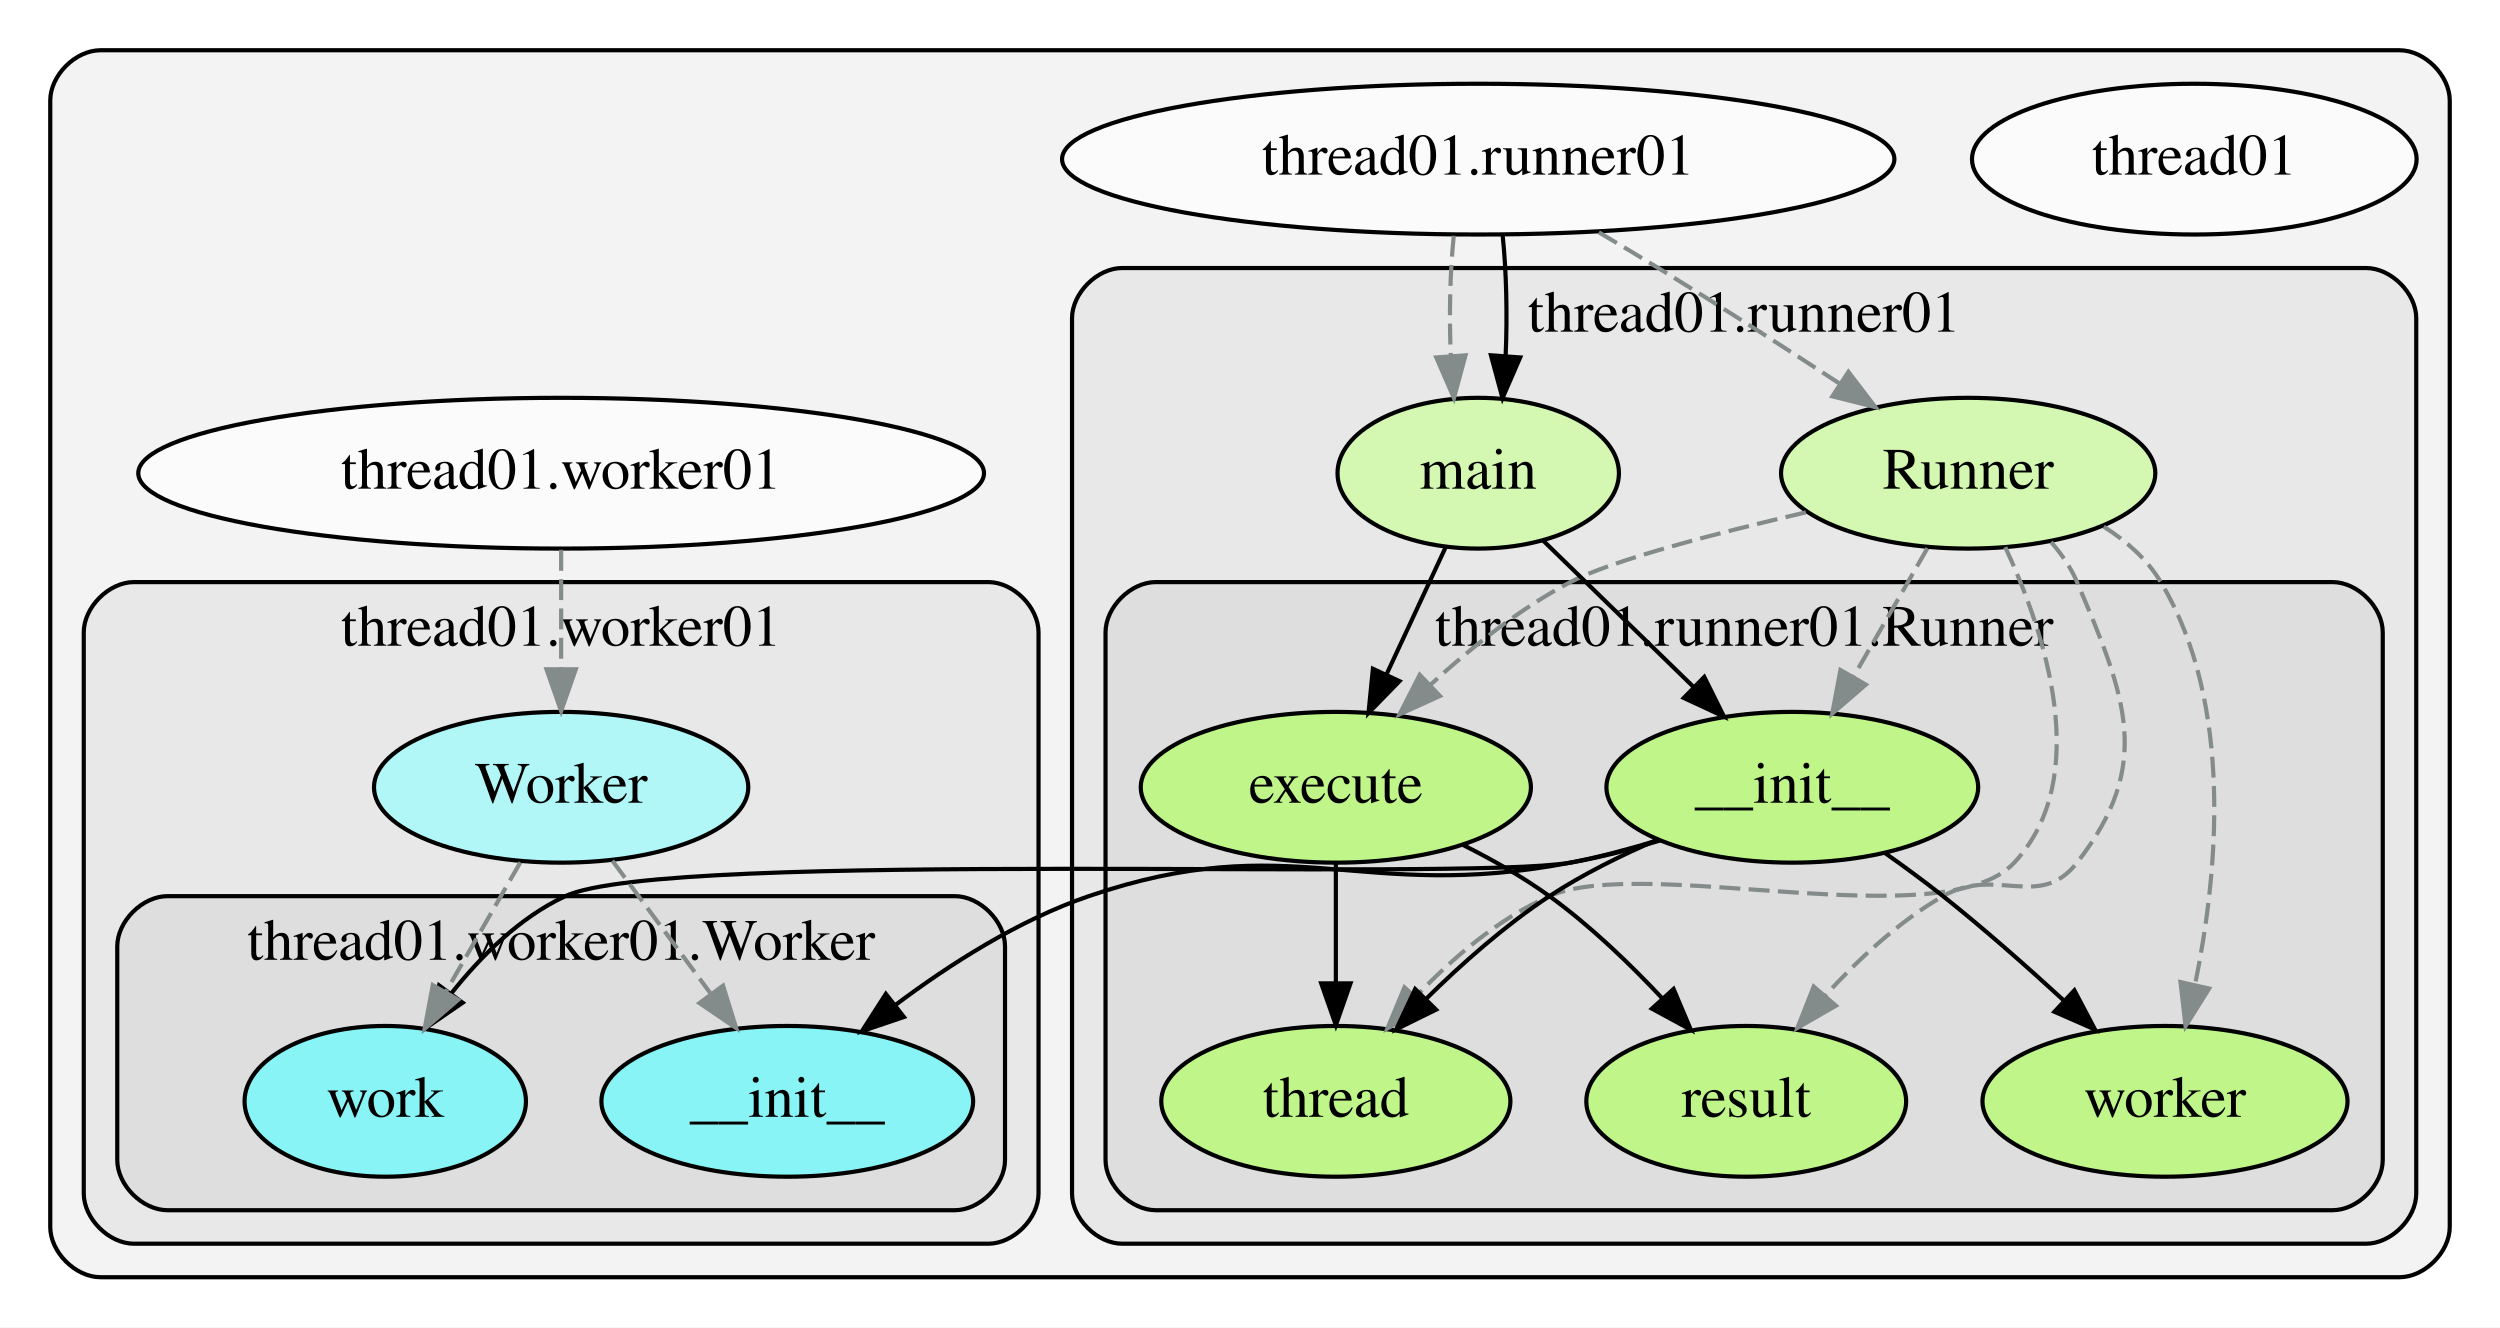
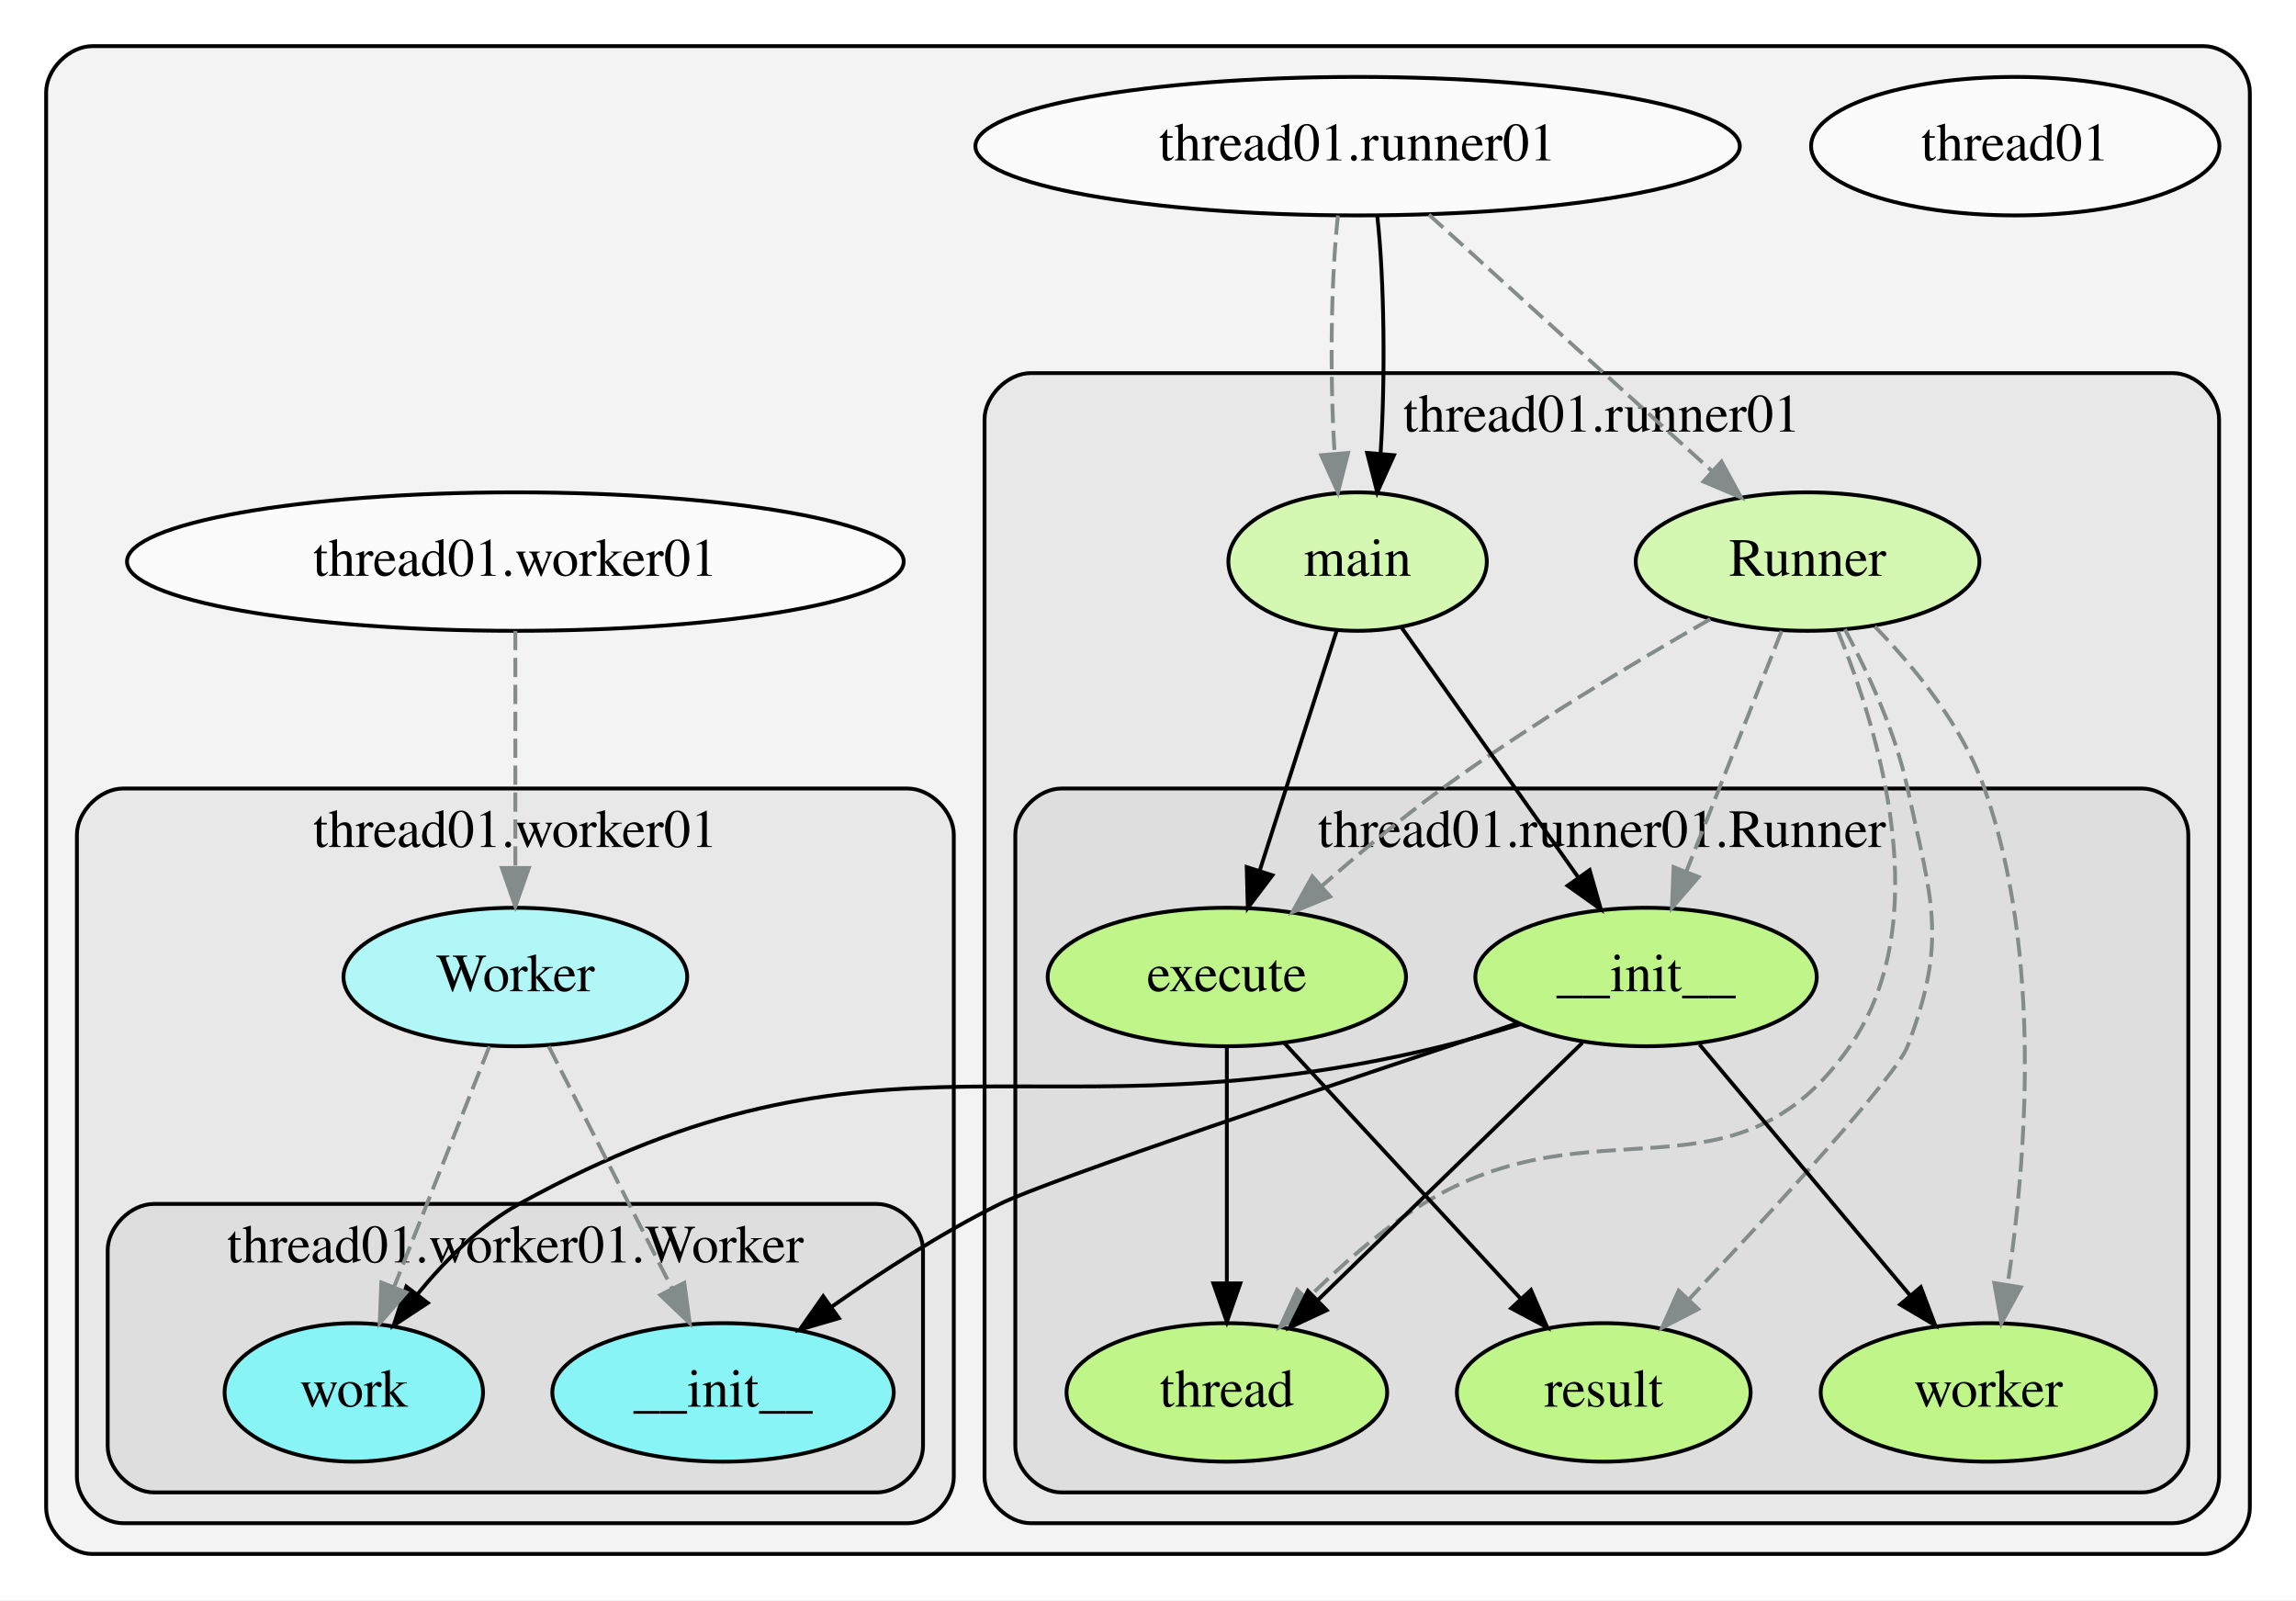
- <svg xmlns="http://www.w3.org/2000/svg" width="597pt" height="317pt" viewBox="0.00 0.00 597.00 317.00">
-   <g id="graph0" class="graph" transform="scale(1 1) rotate(0) translate(4 313)">
-     <polygon fill="white" stroke="transparent" points="-4,4 -4,-313 593,-313 593,4 -4,4" />
+ <svg xmlns="http://www.w3.org/2000/svg" width="597pt" height="416pt" viewBox="0.00 0.00 597.00 416.00">
+   <g id="graph0" class="graph" transform="scale(1 1) rotate(0) translate(4 412)">
+     <polygon fill="white" stroke="transparent" points="-4,4 -4,-412 593,-412 593,4 -4,4" />
    <g id="clust1" class="cluster">
-       <path fill="#808080" fill-opacity="0.094" stroke="black" d="M20,-8C20,-8 569,-8 569,-8 575,-8 581,-14 581,-20 581,-20 581,-289 581,-289 581,-295 575,-301 569,-301 569,-301 20,-301 20,-301 14,-301 8,-295 8,-289 8,-289 8,-20 8,-20 8,-14 14,-8 20,-8" />
+       <path fill="#808080" fill-opacity="0.094" stroke="black" d="M20,-8C20,-8 569,-8 569,-8 575,-8 581,-14 581,-20 581,-20 581,-388 581,-388 581,-394 575,-400 569,-400 569,-400 20,-400 20,-400 14,-400 8,-394 8,-388 8,-388 8,-20 8,-20 8,-14 14,-8 20,-8" />
    </g>
    <g id="clust2" class="cluster">
-       <path fill="#808080" fill-opacity="0.094" stroke="black" d="M264,-16C264,-16 561,-16 561,-16 567,-16 573,-22 573,-28 573,-28 573,-237 573,-237 573,-243 567,-249 561,-249 561,-249 264,-249 264,-249 258,-249 252,-243 252,-237 252,-237 252,-28 252,-28 252,-22 258,-16 264,-16" />
-       <text text-anchor="middle" x="412.5" y="-233.8" font-family="Times,serif" font-size="14.00">thread01.runner01</text>
+       <path fill="#808080" fill-opacity="0.094" stroke="black" d="M264,-16C264,-16 561,-16 561,-16 567,-16 573,-22 573,-28 573,-28 573,-303 573,-303 573,-309 567,-315 561,-315 561,-315 264,-315 264,-315 258,-315 252,-309 252,-303 252,-303 252,-28 252,-28 252,-22 258,-16 264,-16" />
+       <text text-anchor="middle" x="412.5" y="-299.8" font-family="Times,serif" font-size="14.00">thread01.runner01</text>
    </g>
    <g id="clust3" class="cluster">
-       <path fill="#808080" fill-opacity="0.094" stroke="black" d="M272,-24C272,-24 553,-24 553,-24 559,-24 565,-30 565,-36 565,-36 565,-162 565,-162 565,-168 559,-174 553,-174 553,-174 272,-174 272,-174 266,-174 260,-168 260,-162 260,-162 260,-36 260,-36 260,-30 266,-24 272,-24" />
-       <text text-anchor="middle" x="412.5" y="-158.8" font-family="Times,serif" font-size="14.00">thread01.runner01.Runner</text>
+       <path fill="#808080" fill-opacity="0.094" stroke="black" d="M272,-24C272,-24 553,-24 553,-24 559,-24 565,-30 565,-36 565,-36 565,-195 565,-195 565,-201 559,-207 553,-207 553,-207 272,-207 272,-207 266,-207 260,-201 260,-195 260,-195 260,-36 260,-36 260,-30 266,-24 272,-24" />
+       <text text-anchor="middle" x="412.5" y="-191.8" font-family="Times,serif" font-size="14.00">thread01.runner01.Runner</text>
    </g>
    <g id="clust4" class="cluster">
-       <path fill="#808080" fill-opacity="0.094" stroke="black" d="M28,-16C28,-16 232,-16 232,-16 238,-16 244,-22 244,-28 244,-28 244,-162 244,-162 244,-168 238,-174 232,-174 232,-174 28,-174 28,-174 22,-174 16,-168 16,-162 16,-162 16,-28 16,-28 16,-22 22,-16 28,-16" />
-       <text text-anchor="middle" x="130" y="-158.8" font-family="Times,serif" font-size="14.00">thread01.worker01</text>
+       <path fill="#808080" fill-opacity="0.094" stroke="black" d="M28,-16C28,-16 232,-16 232,-16 238,-16 244,-22 244,-28 244,-28 244,-195 244,-195 244,-201 238,-207 232,-207 232,-207 28,-207 28,-207 22,-207 16,-201 16,-195 16,-195 16,-28 16,-28 16,-22 22,-16 28,-16" />
+       <text text-anchor="middle" x="130" y="-191.8" font-family="Times,serif" font-size="14.00">thread01.worker01</text>
    </g>
    <g id="clust5" class="cluster">
      <path fill="#808080" fill-opacity="0.094" stroke="black" d="M36,-24C36,-24 224,-24 224,-24 230,-24 236,-30 236,-36 236,-36 236,-87 236,-87 236,-93 230,-99 224,-99 224,-99 36,-99 36,-99 30,-99 24,-93 24,-87 24,-87 24,-36 24,-36 24,-30 30,-24 36,-24" />
      <text text-anchor="middle" x="130" y="-83.8" font-family="Times,serif" font-size="14.00">thread01.worker01.Worker</text>
    </g>
    <g id="node1" class="node">
-       <ellipse fill="#ffffff" fill-opacity="0.698" stroke="black" cx="520" cy="-275" rx="53.09" ry="18" />
-       <text text-anchor="middle" x="520" y="-271.3" font-family="Times,serif" font-size="14.00" fill="#000000">thread01</text>
+       <ellipse fill="#ffffff" fill-opacity="0.698" stroke="black" cx="520" cy="-374" rx="53.09" ry="18" />
+       <text text-anchor="middle" x="520" y="-370.3" font-family="Times,serif" font-size="14.00" fill="#000000">thread01</text>
    </g>
    <g id="node2" class="node">
-       <ellipse fill="#ffffff" fill-opacity="0.698" stroke="black" cx="349" cy="-275" rx="99.38" ry="18" />
-       <text text-anchor="middle" x="349" y="-271.3" font-family="Times,serif" font-size="14.00" fill="#000000">thread01.runner01</text>
+       <ellipse fill="#ffffff" fill-opacity="0.698" stroke="black" cx="349" cy="-374" rx="99.38" ry="18" />
+       <text text-anchor="middle" x="349" y="-370.3" font-family="Times,serif" font-size="14.00" fill="#000000">thread01.runner01</text>
    </g>
    <g id="node4" class="node">
-       <ellipse fill="#ccff99" fill-opacity="0.698" stroke="black" cx="466" cy="-200" rx="44.69" ry="18" />
-       <text text-anchor="middle" x="466" y="-196.3" font-family="Times,serif" font-size="14.00" fill="#000000">Runner</text>
+       <ellipse fill="#ccff99" fill-opacity="0.698" stroke="black" cx="466" cy="-266" rx="44.69" ry="18" />
+       <text text-anchor="middle" x="466" y="-262.3" font-family="Times,serif" font-size="14.00" fill="#000000">Runner</text>
    </g>
    <g id="edge1" class="edge">
-       <path fill="none" stroke="#838b8b" stroke-dasharray="5,2" d="M377.8,-257.52C382.56,-254.71 387.44,-251.8 392,-249 406.31,-240.21 421.94,-230.14 435.14,-221.5" />
-       <polygon fill="#838b8b" stroke="#838b8b" points="437.4,-224.2 443.84,-215.78 433.56,-218.35 437.4,-224.2" />
+       <path fill="none" stroke="#838b8b" stroke-dasharray="5,2" d="M367.54,-356.2C387.4,-338.21 419.02,-309.57 441.05,-289.61" />
+       <polygon fill="#838b8b" stroke="#838b8b" points="443.63,-291.99 448.69,-282.68 438.93,-286.8 443.63,-291.99" />
    </g>
    <g id="node5" class="node">
-       <ellipse fill="#ccff99" fill-opacity="0.698" stroke="black" cx="349" cy="-200" rx="33.6" ry="18" />
-       <text text-anchor="middle" x="349" y="-196.3" font-family="Times,serif" font-size="14.00" fill="#000000">main</text>
+       <ellipse fill="#ccff99" fill-opacity="0.698" stroke="black" cx="349" cy="-266" rx="33.6" ry="18" />
+       <text text-anchor="middle" x="349" y="-262.3" font-family="Times,serif" font-size="14.00" fill="#000000">main</text>
    </g>
    <g id="edge2" class="edge">
-       <path fill="none" stroke="#838b8b" stroke-dasharray="5,2" d="M343.16,-256.7C342.27,-248.18 342.03,-237.72 342.45,-228.17" />
-       <polygon fill="#838b8b" stroke="#838b8b" points="345.96,-228.15 343.2,-217.92 338.98,-227.64 345.96,-228.15" />
+       <path fill="none" stroke="#838b8b" stroke-dasharray="5,2" d="M343.89,-355.97C342.04,-339.28 341.76,-313.58 343.03,-294.08" />
+       <polygon fill="#838b8b" stroke="#838b8b" points="346.52,-294.25 343.89,-283.99 339.55,-293.65 346.52,-294.25" />
    </g>
    <g id="edge19" class="edge">
-       <path fill="none" stroke="#000000" d="M354.84,-256.7C355.73,-248.18 355.97,-237.72 355.55,-228.17" />
-       <polygon fill="#000000" stroke="#000000" points="359.02,-227.64 354.8,-217.92 352.04,-228.15 359.02,-227.64" />
+       <path fill="none" stroke="#000000" d="M354.11,-355.97C355.96,-339.28 356.24,-313.58 354.97,-294.08" />
+       <polygon fill="#000000" stroke="#000000" points="358.45,-293.65 354.11,-283.99 351.48,-294.25 358.45,-293.65" />
    </g>
    <g id="node3" class="node">
-       <ellipse fill="#ffffff" fill-opacity="0.698" stroke="black" cx="130" cy="-200" rx="100.98" ry="18" />
-       <text text-anchor="middle" x="130" y="-196.3" font-family="Times,serif" font-size="14.00" fill="#000000">thread01.worker01</text>
+       <ellipse fill="#ffffff" fill-opacity="0.698" stroke="black" cx="130" cy="-266" rx="100.98" ry="18" />
+       <text text-anchor="middle" x="130" y="-262.3" font-family="Times,serif" font-size="14.00" fill="#000000">thread01.worker01</text>
    </g>
    <g id="node11" class="node">
-       <ellipse fill="#99feff" fill-opacity="0.698" stroke="black" cx="130" cy="-125" rx="44.69" ry="18" />
-       <text text-anchor="middle" x="130" y="-121.3" font-family="Times,serif" font-size="14.00" fill="#000000">Worker</text>
+       <ellipse fill="#99feff" fill-opacity="0.698" stroke="black" cx="130" cy="-158" rx="44.69" ry="18" />
+       <text text-anchor="middle" x="130" y="-154.3" font-family="Times,serif" font-size="14.00" fill="#000000">Worker</text>
    </g>
    <g id="edge8" class="edge">
-       <path fill="none" stroke="#838b8b" stroke-dasharray="5,2" d="M130,-181.7C130,-173.25 130,-162.87 130,-153.37" />
-       <polygon fill="#838b8b" stroke="#838b8b" points="133.5,-153.18 130,-143.18 126.5,-153.18 133.5,-153.18" />
+       <path fill="none" stroke="#838b8b" stroke-dasharray="5,2" d="M130,-247.97C130,-231.38 130,-205.88 130,-186.43" />
+       <polygon fill="#838b8b" stroke="#838b8b" points="133.5,-186.34 130,-176.34 126.5,-186.34 133.5,-186.34" />
    </g>
    <g id="node6" class="node">
-       <ellipse fill="#b2ff65" fill-opacity="0.698" stroke="black" cx="424" cy="-125" rx="44.39" ry="18" />
-       <text text-anchor="middle" x="424" y="-121.3" font-family="Times,serif" font-size="14.00" fill="#000000">__init__</text>
+       <ellipse fill="#b2ff65" fill-opacity="0.698" stroke="black" cx="424" cy="-158" rx="44.39" ry="18" />
+       <text text-anchor="middle" x="424" y="-154.3" font-family="Times,serif" font-size="14.00" fill="#000000">__init__</text>
    </g>
    <g id="edge3" class="edge">
-       <path fill="none" stroke="#838b8b" stroke-dasharray="5,2" d="M456.26,-182.07C451.03,-172.98 444.47,-161.58 438.64,-151.44" />
-       <polygon fill="#838b8b" stroke="#838b8b" points="441.56,-149.51 433.54,-142.59 435.5,-153 441.56,-149.51" />
+       <path fill="none" stroke="#838b8b" stroke-dasharray="5,2" d="M459.25,-247.97C452.58,-231.12 442.27,-205.1 434.52,-185.54" />
+       <polygon fill="#838b8b" stroke="#838b8b" points="437.67,-184 430.73,-175.99 431.16,-186.57 437.67,-184" />
    </g>
    <g id="node7" class="node">
-       <ellipse fill="#b2ff65" fill-opacity="0.698" stroke="black" cx="315" cy="-125" rx="46.59" ry="18" />
-       <text text-anchor="middle" x="315" y="-121.3" font-family="Times,serif" font-size="14.00" fill="#000000">execute</text>
+       <ellipse fill="#b2ff65" fill-opacity="0.698" stroke="black" cx="315" cy="-158" rx="46.59" ry="18" />
+       <text text-anchor="middle" x="315" y="-154.3" font-family="Times,serif" font-size="14.00" fill="#000000">execute</text>
    </g>
    <g id="edge4" class="edge">
-       <path fill="none" stroke="#838b8b" stroke-dasharray="5,2" d="M427.25,-190.65C405.54,-185.61 380.89,-179.19 371,-174 358.95,-167.68 347.26,-158.34 337.7,-149.57" />
-       <polygon fill="#838b8b" stroke="#838b8b" points="339.86,-146.8 330.21,-142.42 335.03,-151.86 339.86,-146.8" />
+       <path fill="none" stroke="#838b8b" stroke-dasharray="5,2" d="M440.69,-251.03C421.13,-239.89 393.67,-223.47 371,-207 360.32,-199.24 349.15,-189.94 339.63,-181.6" />
+       <polygon fill="#838b8b" stroke="#838b8b" points="341.86,-178.91 332.06,-174.88 337.22,-184.14 341.86,-178.91" />
    </g>
    <g id="node8" class="node">
      <ellipse fill="#b2ff65" fill-opacity="0.698" stroke="black" cx="413" cy="-50" rx="38.19" ry="18" />
      <text text-anchor="middle" x="413" y="-46.3" font-family="Times,serif" font-size="14.00" fill="#000000">result</text>
    </g>
    <g id="edge5" class="edge">
-       <path fill="none" stroke="#838b8b" stroke-dasharray="5,2" d="M485.8,-183.56C488.32,-180.67 490.53,-177.46 492,-174 503.66,-146.6 510.33,-130.47 492,-107 482.98,-95.44 472.72,-106.29 460,-99 449.46,-92.96 439.72,-83.89 431.87,-75.26" />
-       <polygon fill="#838b8b" stroke="#838b8b" points="434.41,-72.84 425.23,-67.55 429.11,-77.41 434.41,-72.84" />
+       <path fill="none" stroke="#838b8b" stroke-dasharray="5,2" d="M475.71,-248.39C481.72,-237.13 488.86,-221.68 492,-207 498.23,-177.88 502.57,-167.84 492,-140 489,-132.1 457.6,-97.99 435.31,-74.36" />
+       <polygon fill="#838b8b" stroke="#838b8b" points="437.57,-71.66 428.15,-66.81 432.49,-76.47 437.57,-71.66" />
    </g>
    <g id="node9" class="node">
      <ellipse fill="#b2ff65" fill-opacity="0.698" stroke="black" cx="315" cy="-50" rx="41.69" ry="18" />
      <text text-anchor="middle" x="315" y="-46.3" font-family="Times,serif" font-size="14.00" fill="#000000">thread</text>
    </g>
    <g id="edge7" class="edge">
-       <path fill="none" stroke="#838b8b" stroke-dasharray="5,2" d="M474.86,-182.33C484.4,-161.82 495.85,-127.26 477,-107 460.15,-88.9 388.65,-108.94 366,-99 353.82,-93.66 342.74,-84.12 334.04,-74.94" />
-       <polygon fill="#838b8b" stroke="#838b8b" points="336.6,-72.55 327.32,-67.42 331.38,-77.21 336.6,-72.55" />
+       <path fill="none" stroke="#838b8b" stroke-dasharray="5,2" d="M473.91,-247.86C484.54,-221.99 499.66,-172.53 477,-140 446.94,-96.85 410.71,-126.69 366,-99 355.13,-92.27 344.58,-82.96 335.92,-74.34" />
+       <polygon fill="#838b8b" stroke="#838b8b" points="338.31,-71.77 328.85,-67.01 333.28,-76.64 338.31,-71.77" />
    </g>
    <g id="node10" class="node">
      <ellipse fill="#b2ff65" fill-opacity="0.698" stroke="black" cx="513" cy="-50" rx="43.59" ry="18" />
      <text text-anchor="middle" x="513" y="-46.3" font-family="Times,serif" font-size="14.00" fill="#000000">worker</text>
    </g>
    <g id="edge6" class="edge">
-       <path fill="none" stroke="#838b8b" stroke-dasharray="5,2" d="M498.38,-187.22C503.8,-183.8 508.73,-179.46 512,-174 529.48,-144.87 525.62,-104.45 520.2,-78.01" />
-       <polygon fill="#838b8b" stroke="#838b8b" points="523.54,-76.93 517.91,-67.95 516.71,-78.48 523.54,-76.93" />
+       <path fill="none" stroke="#838b8b" stroke-dasharray="5,2" d="M483.49,-249.11C493.95,-238.37 506.28,-223.24 512,-207 527.19,-163.85 522.77,-109.73 518.01,-77.9" />
+       <polygon fill="#838b8b" stroke="#838b8b" points="521.46,-77.32 516.4,-68.01 514.55,-78.44 521.46,-77.32" />
    </g>
    <g id="edge17" class="edge">
-       <path fill="none" stroke="#000000" d="M364.54,-183.87C374.89,-173.8 388.68,-160.38 400.38,-148.99" />
-       <polygon fill="#000000" stroke="#000000" points="402.98,-151.35 407.7,-141.86 398.09,-146.33 402.98,-151.35" />
+       <path fill="none" stroke="#000000" d="M360.39,-248.9C372.6,-231.65 392.14,-204.03 406.34,-183.96" />
+       <polygon fill="#000000" stroke="#000000" points="409.34,-185.79 412.25,-175.6 403.62,-181.74 409.34,-185.79" />
    </g>
    <g id="edge18" class="edge">
-       <path fill="none" stroke="#000000" d="M341.28,-182.44C337.1,-173.45 331.83,-162.13 327.11,-151.99" />
-       <polygon fill="#000000" stroke="#000000" points="330.2,-150.34 322.8,-142.75 323.85,-153.29 330.2,-150.34" />
+       <path fill="none" stroke="#000000" d="M343.54,-247.97C338.13,-231.12 329.79,-205.1 323.51,-185.54" />
+       <polygon fill="#000000" stroke="#000000" points="326.84,-184.44 320.45,-175.99 320.17,-186.58 326.84,-184.44" />
    </g>
    <g id="edge13" class="edge">
-       <path fill="none" stroke="#000000" d="M391.97,-112.55C383.23,-108.8 373.97,-104.24 366,-99 355.47,-92.08 345.1,-82.9 336.5,-74.42" />
-       <polygon fill="#000000" stroke="#000000" points="338.93,-71.9 329.43,-67.22 333.94,-76.81 338.93,-71.9" />
+       <path fill="none" stroke="#000000" d="M407.45,-140.9C389.09,-123.05 359.34,-94.12 338.57,-73.92" />
+       <polygon fill="#000000" stroke="#000000" points="340.96,-71.37 331.35,-66.9 336.08,-76.38 340.96,-71.37" />
    </g>
    <g id="edge11" class="edge">
-       <path fill="none" stroke="#000000" d="M446.03,-109.37C450.72,-106.07 455.59,-102.5 460,-99 469.77,-91.23 480.04,-82.16 488.92,-74.01" />
-       <polygon fill="#000000" stroke="#000000" points="491.36,-76.51 496.3,-67.14 486.6,-71.39 491.36,-76.51" />
+       <path fill="none" stroke="#000000" d="M437.91,-140.44C452.6,-122.94 475.92,-95.16 492.68,-75.2" />
+       <polygon fill="#000000" stroke="#000000" points="495.44,-77.36 499.19,-67.45 490.08,-72.85 495.44,-77.36" />
    </g>
    <g id="node12" class="node">
      <ellipse fill="#65feff" fill-opacity="0.698" stroke="black" cx="184" cy="-50" rx="44.39" ry="18" />
      <text text-anchor="middle" x="184" y="-46.3" font-family="Times,serif" font-size="14.00" fill="#000000">__init__</text>
    </g>
    <g id="edge12" class="edge">
-       <path fill="none" stroke="#000000" d="M392.09,-112.4C385.21,-110.29 377.93,-108.33 371,-107 320.69,-97.33 304.49,-115.54 256,-99 239.32,-93.31 222.81,-82.76 209.81,-72.99" />
-       <polygon fill="#000000" stroke="#000000" points="211.85,-70.14 201.82,-66.75 207.54,-75.66 211.85,-70.14" />
+       <path fill="none" stroke="#000000" d="M390.52,-145.95C345.15,-130.9 268.34,-105.12 256,-99 240.91,-91.52 225.22,-81.38 212.36,-72.35" />
+       <polygon fill="#000000" stroke="#000000" points="214.12,-69.3 203.95,-66.32 210.04,-74.99 214.12,-69.3" />
    </g>
    <g id="node13" class="node">
      <ellipse fill="#65feff" fill-opacity="0.698" stroke="black" cx="88" cy="-50" rx="33.6" ry="18" />
      <text text-anchor="middle" x="88" y="-46.3" font-family="Times,serif" font-size="14.00" fill="#000000">work</text>
    </g>
    <g id="edge14" class="edge">
-       <path fill="none" stroke="#000000" d="M392.41,-112.29C385.45,-110.16 378.05,-108.22 371,-107 344.71,-102.44 155.18,-110.29 131,-99 120.13,-93.93 110.83,-84.69 103.68,-75.66" />
-       <polygon fill="#000000" stroke="#000000" points="106.48,-73.55 97.74,-67.55 100.83,-77.69 106.48,-73.55" />
+       <path fill="none" stroke="#000000" d="M391.41,-145.75C384.71,-143.66 377.66,-141.63 371,-140 265.88,-114.3 225.72,-151.33 131,-99 120.76,-93.34 111.71,-84.3 104.59,-75.58" />
+       <polygon fill="#000000" stroke="#000000" points="107.22,-73.26 98.37,-67.43 101.66,-77.51 107.22,-73.26" />
    </g>
    <g id="edge16" class="edge">
-       <path fill="none" stroke="#000000" d="M345.37,-111.22C352.41,-107.69 359.69,-103.56 366,-99 375.7,-91.99 385.17,-82.89 393.04,-74.5" />
-       <polygon fill="#000000" stroke="#000000" points="395.65,-76.83 399.78,-67.08 390.47,-72.13 395.65,-76.83" />
+       <path fill="none" stroke="#000000" d="M329.88,-140.9C346.24,-123.21 372.66,-94.63 391.32,-74.45" />
+       <polygon fill="#000000" stroke="#000000" points="394.08,-76.62 398.3,-66.9 388.94,-71.87 394.08,-76.62" />
    </g>
    <g id="edge15" class="edge">
-       <path fill="none" stroke="#000000" d="M315,-106.7C315,-98.25 315,-87.87 315,-78.37" />
-       <polygon fill="#000000" stroke="#000000" points="318.5,-78.18 315,-68.18 311.5,-78.18 318.5,-78.18" />
+       <path fill="none" stroke="#000000" d="M315,-139.97C315,-123.38 315,-97.88 315,-78.43" />
+       <polygon fill="#000000" stroke="#000000" points="318.5,-78.34 315,-68.34 311.5,-78.34 318.5,-78.34" />
    </g>
    <g id="edge9" class="edge">
-       <path fill="none" stroke="#838b8b" stroke-dasharray="5,2" d="M142.25,-107.44C149.16,-98.1 157.92,-86.26 165.63,-75.84" />
-       <polygon fill="#838b8b" stroke="#838b8b" points="168.66,-77.62 171.8,-67.5 163.03,-73.46 168.66,-77.62" />
+       <path fill="none" stroke="#838b8b" stroke-dasharray="5,2" d="M138.68,-139.97C147.34,-122.97 160.76,-96.62 170.75,-77.01" />
+       <polygon fill="#838b8b" stroke="#838b8b" points="173.92,-78.49 175.35,-67.99 167.69,-75.31 173.92,-78.49" />
    </g>
    <g id="edge10" class="edge">
-       <path fill="none" stroke="#838b8b" stroke-dasharray="5,2" d="M120.26,-107.07C114.99,-97.91 108.38,-86.42 102.51,-76.23" />
-       <polygon fill="#838b8b" stroke="#838b8b" points="105.42,-74.26 97.4,-67.34 99.35,-77.75 105.42,-74.26" />
+       <path fill="none" stroke="#838b8b" stroke-dasharray="5,2" d="M123.25,-139.97C116.58,-123.12 106.27,-97.1 98.52,-77.54" />
+       <polygon fill="#838b8b" stroke="#838b8b" points="101.67,-76 94.73,-67.99 95.16,-78.57 101.67,-76" />
    </g>
  </g>
</svg>
